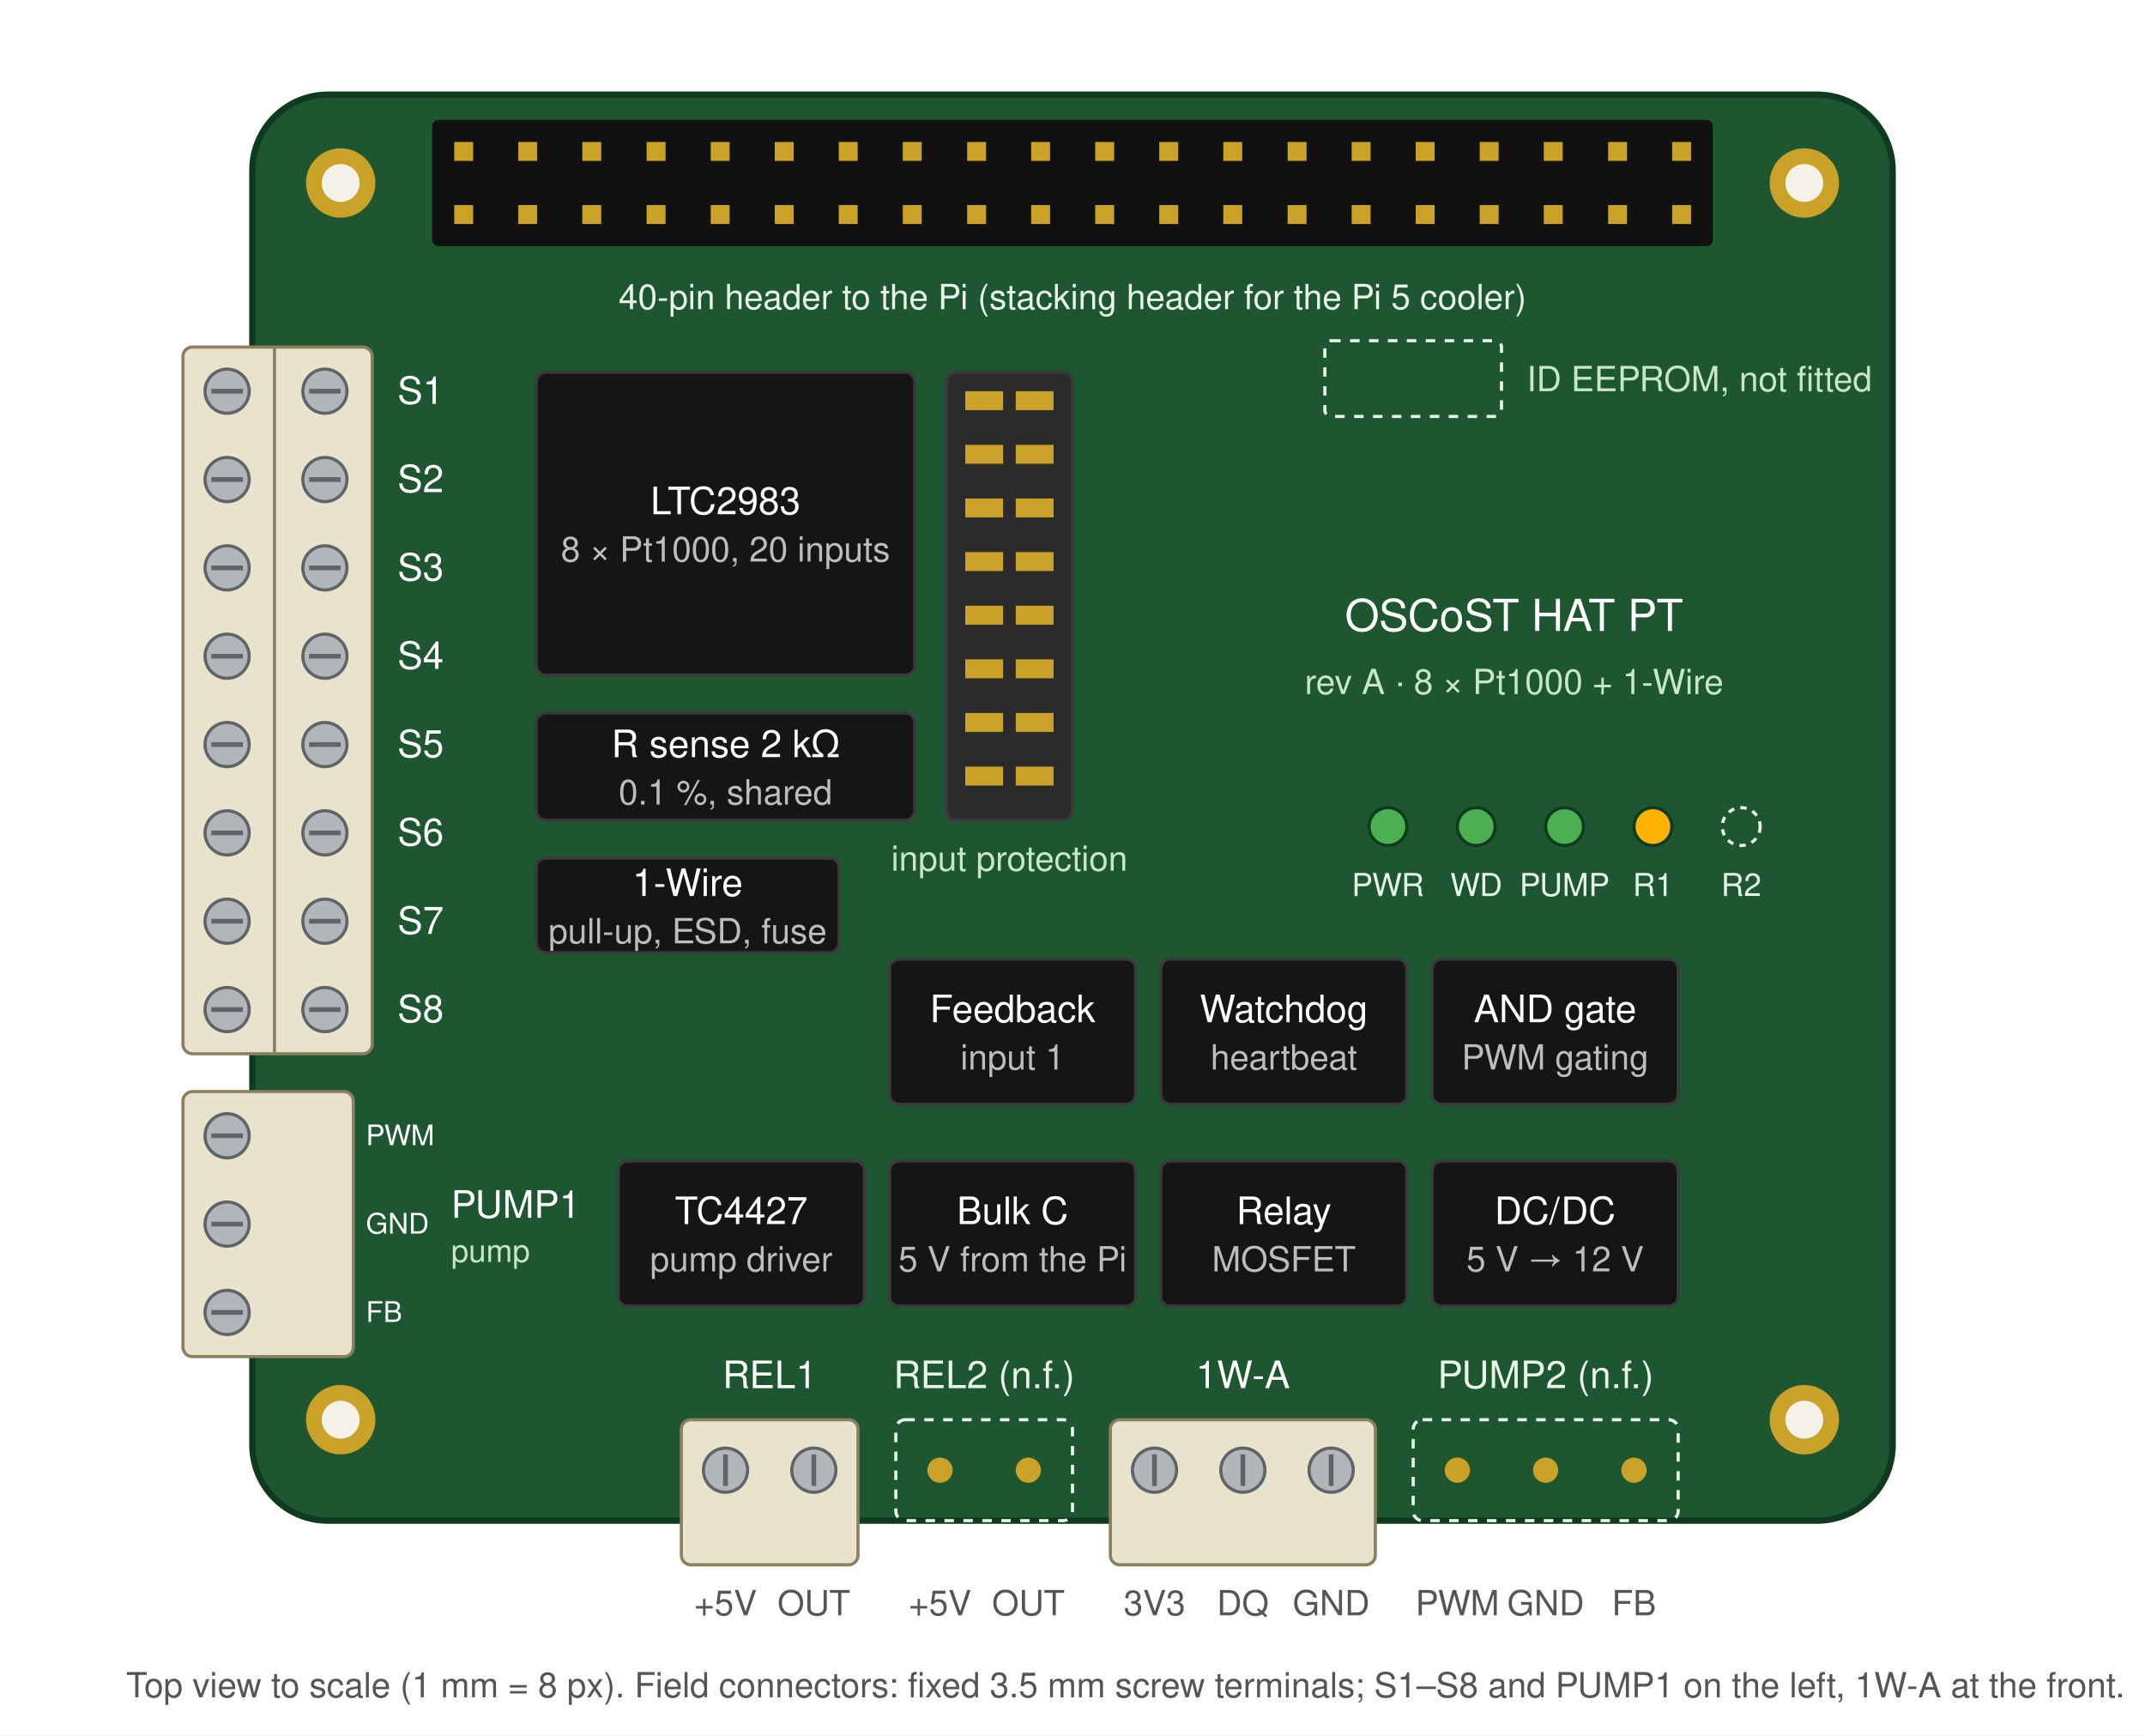
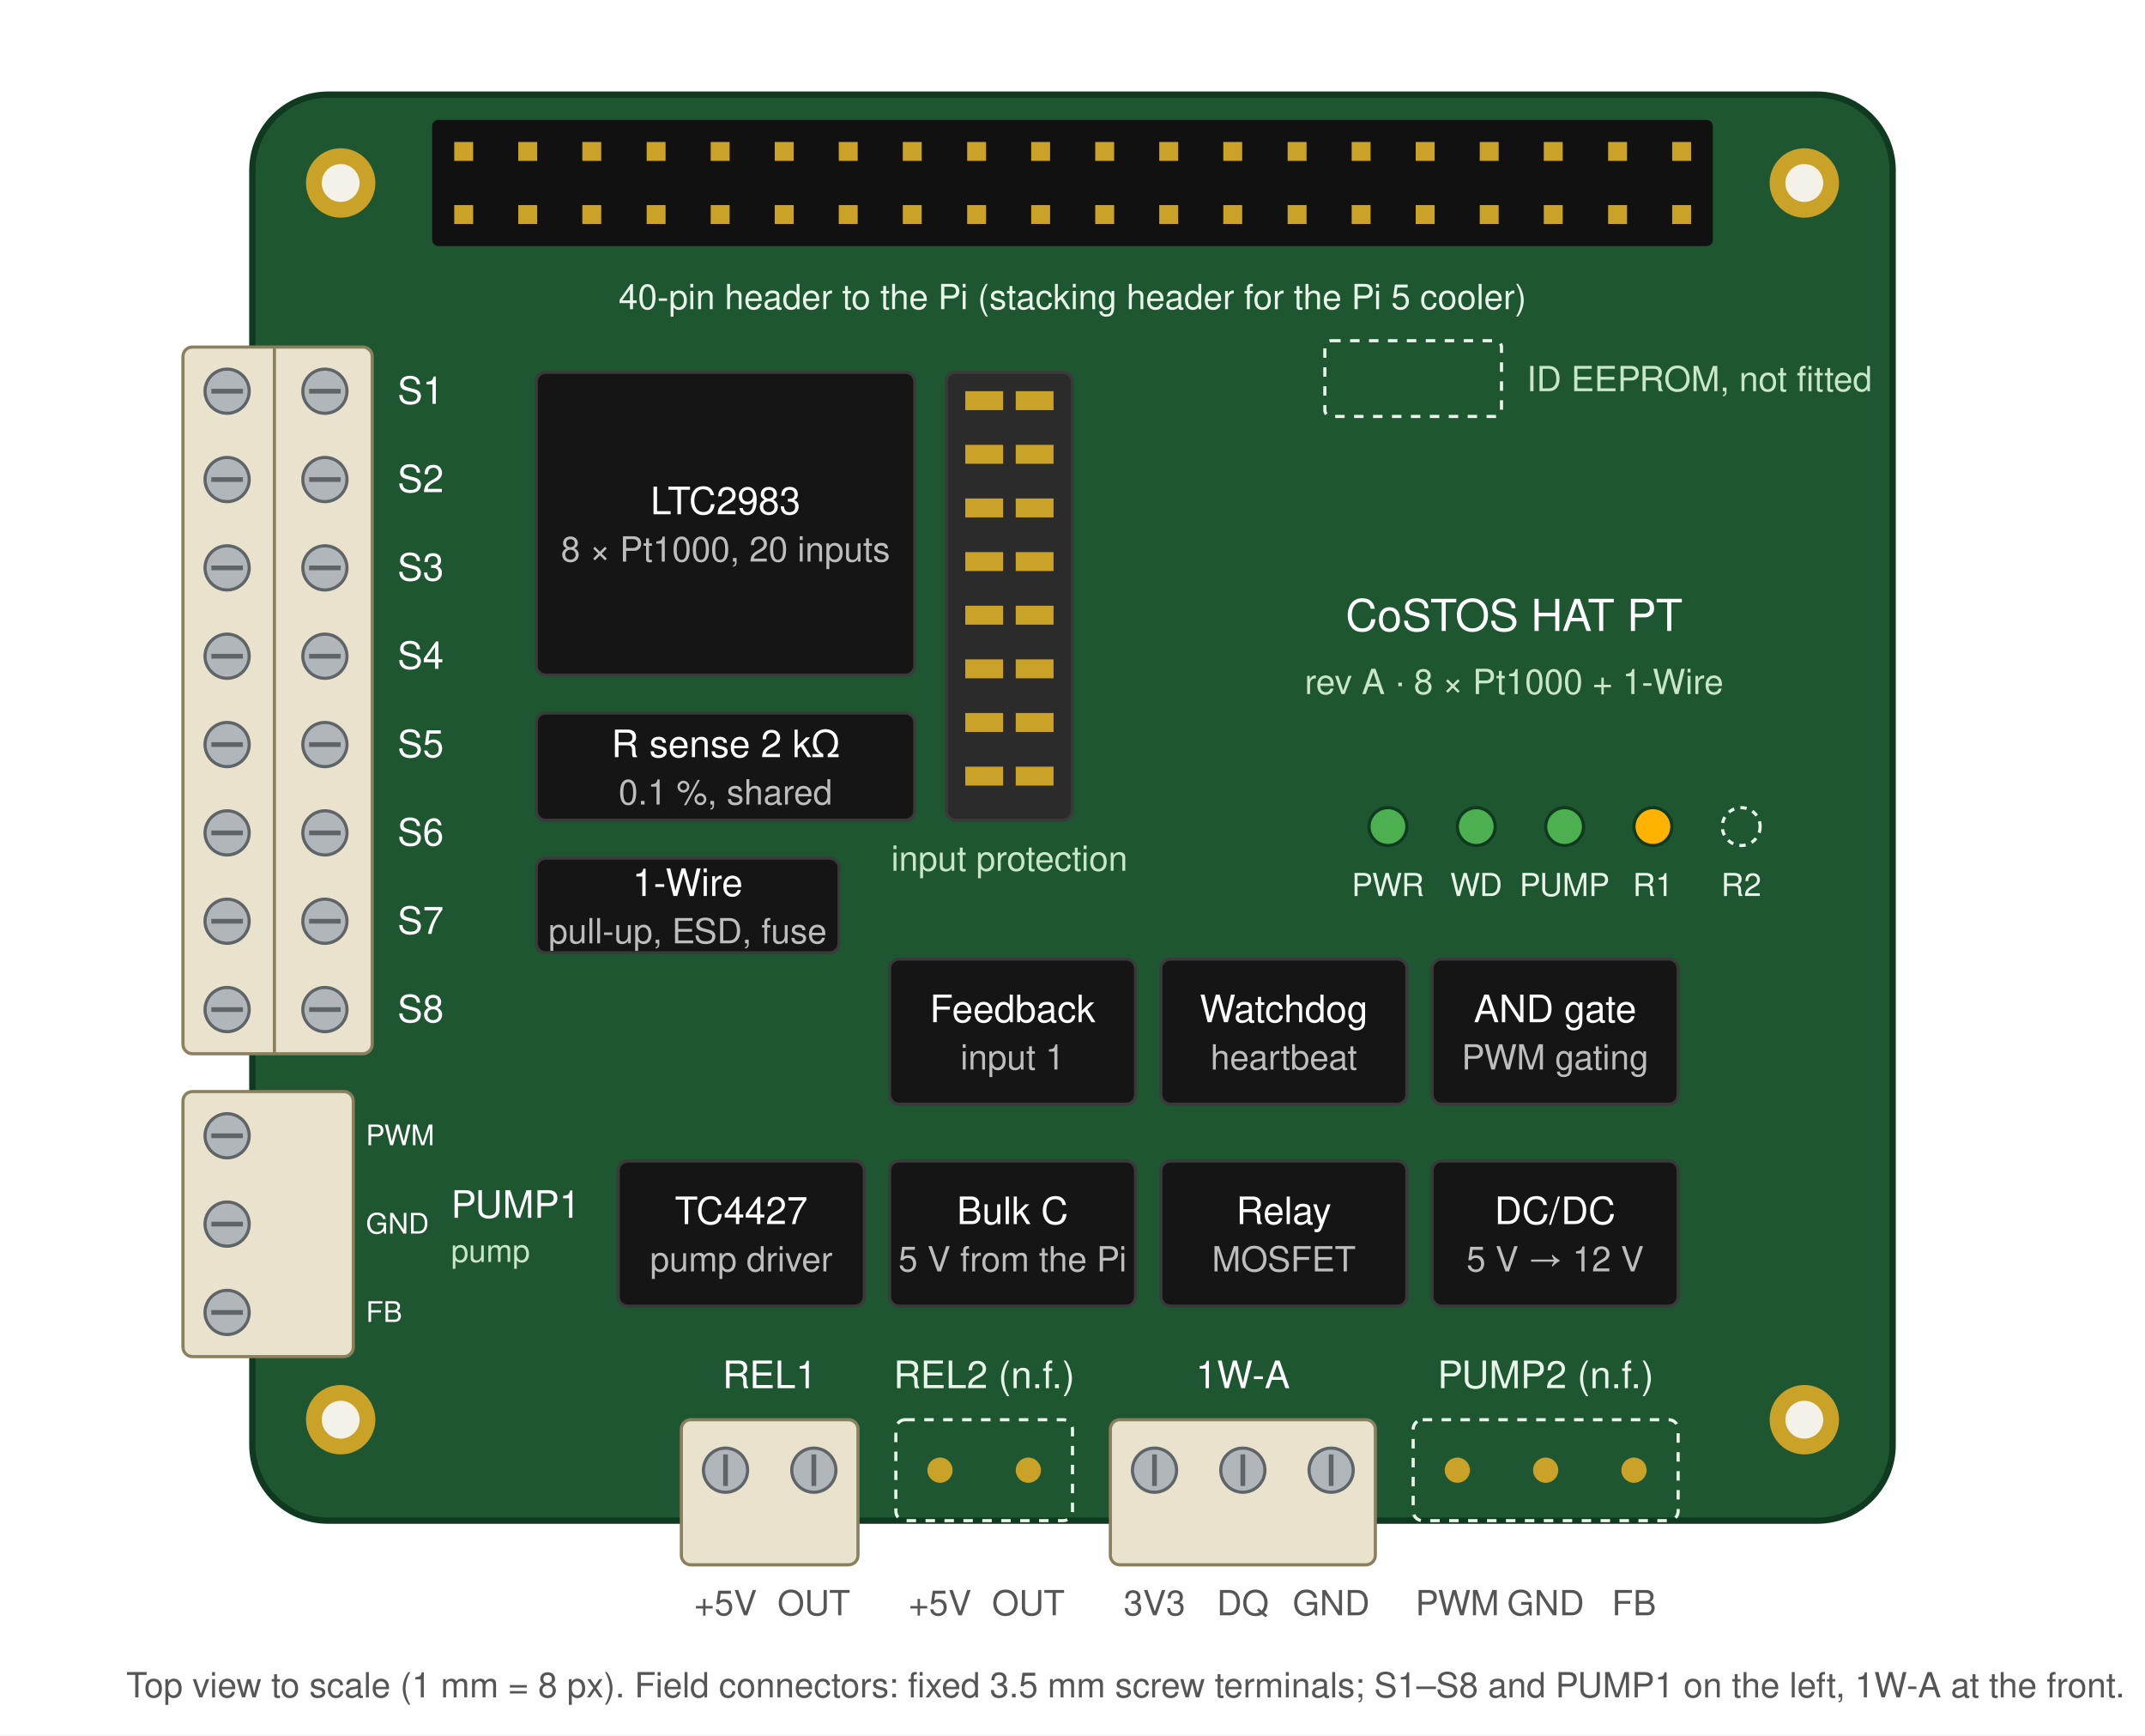
<svg xmlns="http://www.w3.org/2000/svg" width="680" height="550" viewBox="0 0 680 550" font-family="Helvetica, Arial, sans-serif">
  <rect width="680" height="550" fill="white" />
  <rect x="80" y="30" width="520" height="452" rx="24" fill="#1E5631" stroke="#0F3A20" stroke-width="2" />
  <circle cx="108" cy="58" r="11" fill="#C9A227" />
  <circle cx="108" cy="58" r="6" fill="#F4F1E8" />
  <circle cx="572" cy="58" r="11" fill="#C9A227" />
  <circle cx="572" cy="58" r="6" fill="#F4F1E8" />
  <circle cx="108" cy="450" r="11" fill="#C9A227" />
  <circle cx="108" cy="450" r="6" fill="#F4F1E8" />
  <circle cx="572" cy="450" r="11" fill="#C9A227" />
  <circle cx="572" cy="450" r="6" fill="#F4F1E8" />
  <rect x="137" y="38" width="406" height="40" rx="2" fill="#111111" />
  <rect x="144.0" y="45" width="6" height="6" fill="#C9A227" />
  <rect x="144.0" y="65" width="6" height="6" fill="#C9A227" />
  <rect x="164.3" y="45" width="6" height="6" fill="#C9A227" />
  <rect x="164.3" y="65" width="6" height="6" fill="#C9A227" />
  <rect x="184.6" y="45" width="6" height="6" fill="#C9A227" />
  <rect x="184.6" y="65" width="6" height="6" fill="#C9A227" />
  <rect x="205.0" y="45" width="6" height="6" fill="#C9A227" />
  <rect x="205.0" y="65" width="6" height="6" fill="#C9A227" />
  <rect x="225.3" y="45" width="6" height="6" fill="#C9A227" />
  <rect x="225.3" y="65" width="6" height="6" fill="#C9A227" />
  <rect x="245.6" y="45" width="6" height="6" fill="#C9A227" />
  <rect x="245.6" y="65" width="6" height="6" fill="#C9A227" />
  <rect x="265.9" y="45" width="6" height="6" fill="#C9A227" />
  <rect x="265.9" y="65" width="6" height="6" fill="#C9A227" />
  <rect x="286.2" y="45" width="6" height="6" fill="#C9A227" />
  <rect x="286.2" y="65" width="6" height="6" fill="#C9A227" />
  <rect x="306.6" y="45" width="6" height="6" fill="#C9A227" />
  <rect x="306.6" y="65" width="6" height="6" fill="#C9A227" />
  <rect x="326.9" y="45" width="6" height="6" fill="#C9A227" />
  <rect x="326.9" y="65" width="6" height="6" fill="#C9A227" />
  <rect x="347.2" y="45" width="6" height="6" fill="#C9A227" />
  <rect x="347.2" y="65" width="6" height="6" fill="#C9A227" />
  <rect x="367.5" y="45" width="6" height="6" fill="#C9A227" />
  <rect x="367.5" y="65" width="6" height="6" fill="#C9A227" />
  <rect x="387.8" y="45" width="6" height="6" fill="#C9A227" />
  <rect x="387.8" y="65" width="6" height="6" fill="#C9A227" />
  <rect x="408.2" y="45" width="6" height="6" fill="#C9A227" />
  <rect x="408.2" y="65" width="6" height="6" fill="#C9A227" />
  <rect x="428.5" y="45" width="6" height="6" fill="#C9A227" />
  <rect x="428.5" y="65" width="6" height="6" fill="#C9A227" />
  <rect x="448.8" y="45" width="6" height="6" fill="#C9A227" />
  <rect x="448.8" y="65" width="6" height="6" fill="#C9A227" />
  <rect x="469.1" y="45" width="6" height="6" fill="#C9A227" />
  <rect x="469.1" y="65" width="6" height="6" fill="#C9A227" />
  <rect x="489.4" y="45" width="6" height="6" fill="#C9A227" />
  <rect x="489.4" y="65" width="6" height="6" fill="#C9A227" />
  <rect x="509.8" y="45" width="6" height="6" fill="#C9A227" />
  <rect x="509.8" y="65" width="6" height="6" fill="#C9A227" />
  <rect x="530.1" y="45" width="6" height="6" fill="#C9A227" />
  <rect x="530.1" y="65" width="6" height="6" fill="#C9A227" />
  <text class="ts" x="340" y="98" text-anchor="middle" style="font-size:11px;font-weight:400;fill:#E8F5E9">40-pin header to the Pi (stacking header for the Pi 5 cooler)</text>
  <rect x="420" y="108" width="56" height="24" rx="2" fill="none" stroke="#E8F5E9" stroke-width="1" stroke-dasharray="3 3" />
  <text class="ts" x="484" y="124" text-anchor="start" style="font-size:11px;font-weight:400;fill:#C8E6C9">ID EEPROM, not fitted</text>
  <rect x="58" y="110" width="60" height="224" rx="3" fill="#E9E2CC" stroke="#8A7F5F" stroke-width="1" />
  <line x1="87" y1="110" x2="87" y2="334" stroke="#8A7F5F" stroke-width="1" />
  <circle cx="72" cy="124" r="7" fill="#B0B6BA" stroke="#5F6468" />
  <line x1="67" y1="124" x2="77" y2="124" stroke="#5F6468" stroke-width="1.5" />
  <circle cx="103" cy="124" r="7" fill="#B0B6BA" stroke="#5F6468" />
  <line x1="98" y1="124" x2="108" y2="124" stroke="#5F6468" stroke-width="1.5" />
  <text class="th" x="126" y="128" text-anchor="start" style="font-size:12px;font-weight:500;fill:#ffffff">S1</text>
  <circle cx="72" cy="152" r="7" fill="#B0B6BA" stroke="#5F6468" />
  <line x1="67" y1="152" x2="77" y2="152" stroke="#5F6468" stroke-width="1.5" />
  <circle cx="103" cy="152" r="7" fill="#B0B6BA" stroke="#5F6468" />
  <line x1="98" y1="152" x2="108" y2="152" stroke="#5F6468" stroke-width="1.5" />
  <text class="th" x="126" y="156" text-anchor="start" style="font-size:12px;font-weight:500;fill:#ffffff">S2</text>
  <circle cx="72" cy="180" r="7" fill="#B0B6BA" stroke="#5F6468" />
  <line x1="67" y1="180" x2="77" y2="180" stroke="#5F6468" stroke-width="1.5" />
  <circle cx="103" cy="180" r="7" fill="#B0B6BA" stroke="#5F6468" />
  <line x1="98" y1="180" x2="108" y2="180" stroke="#5F6468" stroke-width="1.5" />
  <text class="th" x="126" y="184" text-anchor="start" style="font-size:12px;font-weight:500;fill:#ffffff">S3</text>
  <circle cx="72" cy="208" r="7" fill="#B0B6BA" stroke="#5F6468" />
  <line x1="67" y1="208" x2="77" y2="208" stroke="#5F6468" stroke-width="1.5" />
  <circle cx="103" cy="208" r="7" fill="#B0B6BA" stroke="#5F6468" />
  <line x1="98" y1="208" x2="108" y2="208" stroke="#5F6468" stroke-width="1.5" />
  <text class="th" x="126" y="212" text-anchor="start" style="font-size:12px;font-weight:500;fill:#ffffff">S4</text>
  <circle cx="72" cy="236" r="7" fill="#B0B6BA" stroke="#5F6468" />
  <line x1="67" y1="236" x2="77" y2="236" stroke="#5F6468" stroke-width="1.5" />
  <circle cx="103" cy="236" r="7" fill="#B0B6BA" stroke="#5F6468" />
  <line x1="98" y1="236" x2="108" y2="236" stroke="#5F6468" stroke-width="1.5" />
  <text class="th" x="126" y="240" text-anchor="start" style="font-size:12px;font-weight:500;fill:#ffffff">S5</text>
  <circle cx="72" cy="264" r="7" fill="#B0B6BA" stroke="#5F6468" />
  <line x1="67" y1="264" x2="77" y2="264" stroke="#5F6468" stroke-width="1.5" />
  <circle cx="103" cy="264" r="7" fill="#B0B6BA" stroke="#5F6468" />
  <line x1="98" y1="264" x2="108" y2="264" stroke="#5F6468" stroke-width="1.5" />
  <text class="th" x="126" y="268" text-anchor="start" style="font-size:12px;font-weight:500;fill:#ffffff">S6</text>
  <circle cx="72" cy="292" r="7" fill="#B0B6BA" stroke="#5F6468" />
  <line x1="67" y1="292" x2="77" y2="292" stroke="#5F6468" stroke-width="1.5" />
  <circle cx="103" cy="292" r="7" fill="#B0B6BA" stroke="#5F6468" />
  <line x1="98" y1="292" x2="108" y2="292" stroke="#5F6468" stroke-width="1.5" />
  <text class="th" x="126" y="296" text-anchor="start" style="font-size:12px;font-weight:500;fill:#ffffff">S7</text>
  <circle cx="72" cy="320" r="7" fill="#B0B6BA" stroke="#5F6468" />
  <line x1="67" y1="320" x2="77" y2="320" stroke="#5F6468" stroke-width="1.5" />
  <circle cx="103" cy="320" r="7" fill="#B0B6BA" stroke="#5F6468" />
  <line x1="98" y1="320" x2="108" y2="320" stroke="#5F6468" stroke-width="1.5" />
  <text class="th" x="126" y="324" text-anchor="start" style="font-size:12px;font-weight:500;fill:#ffffff">S8</text>
  <text class="ts" x="116" y="363" text-anchor="start" style="font-size:9px;font-weight:400;fill:#ffffff">PWM</text>
  <text class="ts" x="116" y="391" text-anchor="start" style="font-size:9px;font-weight:400;fill:#ffffff">GND</text>
  <text class="ts" x="116" y="419" text-anchor="start" style="font-size:9px;font-weight:400;fill:#ffffff">FB</text>
  <rect x="58" y="346" width="54" height="84" rx="3" fill="#E9E2CC" stroke="#8A7F5F" stroke-width="1" />
  <circle cx="72" cy="360" r="7" fill="#B0B6BA" stroke="#5F6468" />
  <line x1="67" y1="360" x2="77" y2="360" stroke="#5F6468" stroke-width="1.5" />
  <circle cx="72" cy="388" r="7" fill="#B0B6BA" stroke="#5F6468" />
  <line x1="67" y1="388" x2="77" y2="388" stroke="#5F6468" stroke-width="1.5" />
  <circle cx="72" cy="416" r="7" fill="#B0B6BA" stroke="#5F6468" />
  <line x1="67" y1="416" x2="77" y2="416" stroke="#5F6468" stroke-width="1.5" />
  <text class="th" x="143" y="386.0" text-anchor="start" style="font-size:12px;font-weight:500;fill:#ffffff">PUMP1</text>
  <text class="ts" x="143" y="400.0" text-anchor="start" style="font-size:10px;font-weight:400;fill:#C8E6C9">pump</text>
  <rect x="216" y="450" width="56" height="46" rx="3" fill="#E9E2CC" stroke="#8A7F5F" stroke-width="1" />
  <circle cx="230" cy="466" r="7" fill="#B0B6BA" stroke="#5F6468" />
  <line x1="230" y1="461" x2="230" y2="471" stroke="#5F6468" stroke-width="1.5" />
  <text class="ts" x="230" y="512" text-anchor="middle" style="font-size:11px;font-weight:400;fill:#555555">+5V</text>
  <circle cx="258" cy="466" r="7" fill="#B0B6BA" stroke="#5F6468" />
  <line x1="258" y1="461" x2="258" y2="471" stroke="#5F6468" stroke-width="1.5" />
  <text class="ts" x="258" y="512" text-anchor="middle" style="font-size:11px;font-weight:400;fill:#555555">OUT</text>
  <text class="th" x="244.0" y="440" text-anchor="middle" style="font-size:12px;font-weight:500;fill:#ffffff">REL1</text>
  <rect x="284" y="450" width="56" height="32" rx="3" fill="none" stroke="#E8F5E9" stroke-width="1" stroke-dasharray="3 3" />
  <circle cx="298" cy="466" r="4" fill="#C9A227" />
  <text class="ts" x="298" y="512" text-anchor="middle" style="font-size:11px;font-weight:400;fill:#555555">+5V</text>
  <circle cx="326" cy="466" r="4" fill="#C9A227" />
  <text class="ts" x="326" y="512" text-anchor="middle" style="font-size:11px;font-weight:400;fill:#555555">OUT</text>
  <text class="th" x="312.0" y="440" text-anchor="middle" style="font-size:12px;font-weight:500;fill:#E8F5E9">REL2 (n.f.)</text>
  <rect x="352" y="450" width="84" height="46" rx="3" fill="#E9E2CC" stroke="#8A7F5F" stroke-width="1" />
  <circle cx="366" cy="466" r="7" fill="#B0B6BA" stroke="#5F6468" />
  <line x1="366" y1="461" x2="366" y2="471" stroke="#5F6468" stroke-width="1.5" />
  <text class="ts" x="366" y="512" text-anchor="middle" style="font-size:11px;font-weight:400;fill:#555555">3V3</text>
  <circle cx="394" cy="466" r="7" fill="#B0B6BA" stroke="#5F6468" />
  <line x1="394" y1="461" x2="394" y2="471" stroke="#5F6468" stroke-width="1.5" />
  <text class="ts" x="394" y="512" text-anchor="middle" style="font-size:11px;font-weight:400;fill:#555555">DQ</text>
  <circle cx="422" cy="466" r="7" fill="#B0B6BA" stroke="#5F6468" />
  <line x1="422" y1="461" x2="422" y2="471" stroke="#5F6468" stroke-width="1.5" />
  <text class="ts" x="422" y="512" text-anchor="middle" style="font-size:11px;font-weight:400;fill:#555555">GND</text>
  <text class="th" x="394.0" y="440" text-anchor="middle" style="font-size:12px;font-weight:500;fill:#ffffff">1W-A</text>
  <rect x="448" y="450" width="84" height="32" rx="3" fill="none" stroke="#E8F5E9" stroke-width="1" stroke-dasharray="3 3" />
  <circle cx="462" cy="466" r="4" fill="#C9A227" />
  <text class="ts" x="462" y="512" text-anchor="middle" style="font-size:11px;font-weight:400;fill:#555555">PWM</text>
  <circle cx="490" cy="466" r="4" fill="#C9A227" />
  <text class="ts" x="490" y="512" text-anchor="middle" style="font-size:11px;font-weight:400;fill:#555555">GND</text>
  <circle cx="518" cy="466" r="4" fill="#C9A227" />
  <text class="ts" x="518" y="512" text-anchor="middle" style="font-size:11px;font-weight:400;fill:#555555">FB</text>
  <text class="th" x="490.0" y="440" text-anchor="middle" style="font-size:12px;font-weight:500;fill:#E8F5E9">PUMP2 (n.f.)</text>
  <rect x="170" y="118" width="120" height="96" rx="3" fill="#151515" stroke="#3a3a3a" stroke-width="1" />
  <text class="th" x="230.0" y="163.0" text-anchor="middle" style="font-size:12px;font-weight:500;fill:#ffffff">LTC2983</text>
  <text class="ts" x="230.0" y="178.0" text-anchor="middle" style="font-size:11px;font-weight:400;fill:#bdbdbd">8 × Pt1000, 20 inputs</text>
  <rect x="170" y="226" width="120" height="34" rx="3" fill="#151515" stroke="#3a3a3a" stroke-width="1" />
  <text class="th" x="230.0" y="240.0" text-anchor="middle" style="font-size:12px;font-weight:500;fill:#ffffff">R sense 2 kΩ</text>
  <text class="ts" x="230.0" y="255.0" text-anchor="middle" style="font-size:11px;font-weight:400;fill:#bdbdbd">0.1 %, shared</text>
  <rect x="300" y="118" width="40" height="142" rx="3" fill="#2b2b2b" stroke="#3a3a3a" />
  <rect x="306" y="124" width="12" height="6" fill="#C9A227" />
  <rect x="322" y="124" width="12" height="6" fill="#C9A227" />
  <rect x="306" y="141" width="12" height="6" fill="#C9A227" />
  <rect x="322" y="141" width="12" height="6" fill="#C9A227" />
  <rect x="306" y="158" width="12" height="6" fill="#C9A227" />
  <rect x="322" y="158" width="12" height="6" fill="#C9A227" />
  <rect x="306" y="175" width="12" height="6" fill="#C9A227" />
  <rect x="322" y="175" width="12" height="6" fill="#C9A227" />
  <rect x="306" y="192" width="12" height="6" fill="#C9A227" />
  <rect x="322" y="192" width="12" height="6" fill="#C9A227" />
  <rect x="306" y="209" width="12" height="6" fill="#C9A227" />
  <rect x="322" y="209" width="12" height="6" fill="#C9A227" />
  <rect x="306" y="226" width="12" height="6" fill="#C9A227" />
  <rect x="322" y="226" width="12" height="6" fill="#C9A227" />
  <rect x="306" y="243" width="12" height="6" fill="#C9A227" />
  <rect x="322" y="243" width="12" height="6" fill="#C9A227" />
  <text class="ts" x="320" y="276" text-anchor="middle" style="font-size:11px;font-weight:400;fill:#C8E6C9">input protection</text>
  <rect x="170" y="272" width="96" height="30" rx="3" fill="#151515" stroke="#3a3a3a" stroke-width="1" />
  <text class="th" x="218.0" y="284.0" text-anchor="middle" style="font-size:12px;font-weight:500;fill:#ffffff">1-Wire</text>
  <text class="ts" x="218.0" y="299.0" text-anchor="middle" style="font-size:11px;font-weight:400;fill:#bdbdbd">pull-up, ESD, fuse</text>
  <rect x="196" y="368" width="78" height="46" rx="3" fill="#151515" stroke="#3a3a3a" stroke-width="1" />
  <text class="th" x="235.0" y="388.0" text-anchor="middle" style="font-size:12px;font-weight:500;fill:#ffffff">TC4427</text>
  <text class="ts" x="235.0" y="403.0" text-anchor="middle" style="font-size:11px;font-weight:400;fill:#bdbdbd">pump driver</text>
  <rect x="282" y="368" width="78" height="46" rx="3" fill="#151515" stroke="#3a3a3a" stroke-width="1" />
  <text class="th" x="321.0" y="388.0" text-anchor="middle" style="font-size:12px;font-weight:500;fill:#ffffff">Bulk C</text>
  <text class="ts" x="321.0" y="403.0" text-anchor="middle" style="font-size:11px;font-weight:400;fill:#bdbdbd">5 V from the Pi</text>
  <rect x="368" y="368" width="78" height="46" rx="3" fill="#151515" stroke="#3a3a3a" stroke-width="1" />
  <text class="th" x="407.0" y="388.0" text-anchor="middle" style="font-size:12px;font-weight:500;fill:#ffffff">Relay</text>
  <text class="ts" x="407.0" y="403.0" text-anchor="middle" style="font-size:11px;font-weight:400;fill:#bdbdbd">MOSFET</text>
  <rect x="454" y="368" width="78" height="46" rx="3" fill="#151515" stroke="#3a3a3a" stroke-width="1" />
  <text class="th" x="493.0" y="388.0" text-anchor="middle" style="font-size:12px;font-weight:500;fill:#ffffff">DC/DC</text>
  <text class="ts" x="493.0" y="403.0" text-anchor="middle" style="font-size:11px;font-weight:400;fill:#bdbdbd">5 V → 12 V</text>
  <rect x="282" y="304" width="78" height="46" rx="3" fill="#151515" stroke="#3a3a3a" stroke-width="1" />
  <text class="th" x="321.0" y="324.0" text-anchor="middle" style="font-size:12px;font-weight:500;fill:#ffffff">Feedback</text>
  <text class="ts" x="321.0" y="339.0" text-anchor="middle" style="font-size:11px;font-weight:400;fill:#bdbdbd">input 1</text>
  <rect x="368" y="304" width="78" height="46" rx="3" fill="#151515" stroke="#3a3a3a" stroke-width="1" />
  <text class="th" x="407.0" y="324.0" text-anchor="middle" style="font-size:12px;font-weight:500;fill:#ffffff">Watchdog</text>
  <text class="ts" x="407.0" y="339.0" text-anchor="middle" style="font-size:11px;font-weight:400;fill:#bdbdbd">heartbeat</text>
  <rect x="454" y="304" width="78" height="46" rx="3" fill="#151515" stroke="#3a3a3a" stroke-width="1" />
  <text class="th" x="493.0" y="324.0" text-anchor="middle" style="font-size:12px;font-weight:500;fill:#ffffff">AND gate</text>
  <text class="ts" x="493.0" y="339.0" text-anchor="middle" style="font-size:11px;font-weight:400;fill:#bdbdbd">PWM gating</text>
  <circle cx="440" cy="262" r="6" fill="#4CAF50" stroke="#0F3A20" />
  <text class="ts" x="440" y="284" text-anchor="middle" style="font-size:10px;font-weight:400;fill:#E8F5E9">PWR</text>
  <circle cx="468" cy="262" r="6" fill="#4CAF50" stroke="#0F3A20" />
  <text class="ts" x="468" y="284" text-anchor="middle" style="font-size:10px;font-weight:400;fill:#E8F5E9">WD</text>
  <circle cx="496" cy="262" r="6" fill="#4CAF50" stroke="#0F3A20" />
  <text class="ts" x="496" y="284" text-anchor="middle" style="font-size:10px;font-weight:400;fill:#E8F5E9">PUMP</text>
  <circle cx="524" cy="262" r="6" fill="#FFB300" stroke="#0F3A20" />
  <text class="ts" x="524" y="284" text-anchor="middle" style="font-size:10px;font-weight:400;fill:#E8F5E9">R1</text>
  <circle cx="552" cy="262" r="6" fill="none" stroke="#E8F5E9" stroke-dasharray="2 2" />
  <text class="ts" x="552" y="284" text-anchor="middle" style="font-size:10px;font-weight:400;fill:#E8F5E9">R2</text>
-   <text class="th" x="480" y="200" text-anchor="middle" style="font-size:14px;font-weight:500;fill:#ffffff">OSCoST HAT PT</text>
+   <text class="th" x="480" y="200" text-anchor="middle" style="font-size:14px;font-weight:500;fill:#ffffff">CoSTOS HAT PT</text>
  <text class="ts" x="480" y="220" text-anchor="middle" style="font-size:11px;font-weight:400;fill:#C8E6C9">rev A · 8 × Pt1000 + 1-Wire</text>
  <text class="ts" x="40" y="538" text-anchor="start" style="font-size:11px;font-weight:400;fill:#555555">Top view to scale (1 mm = 8 px). Field connectors: fixed 3.5 mm screw terminals; S1–S8 and PUMP1 on the left, 1W-A at the front.</text>
</svg>
